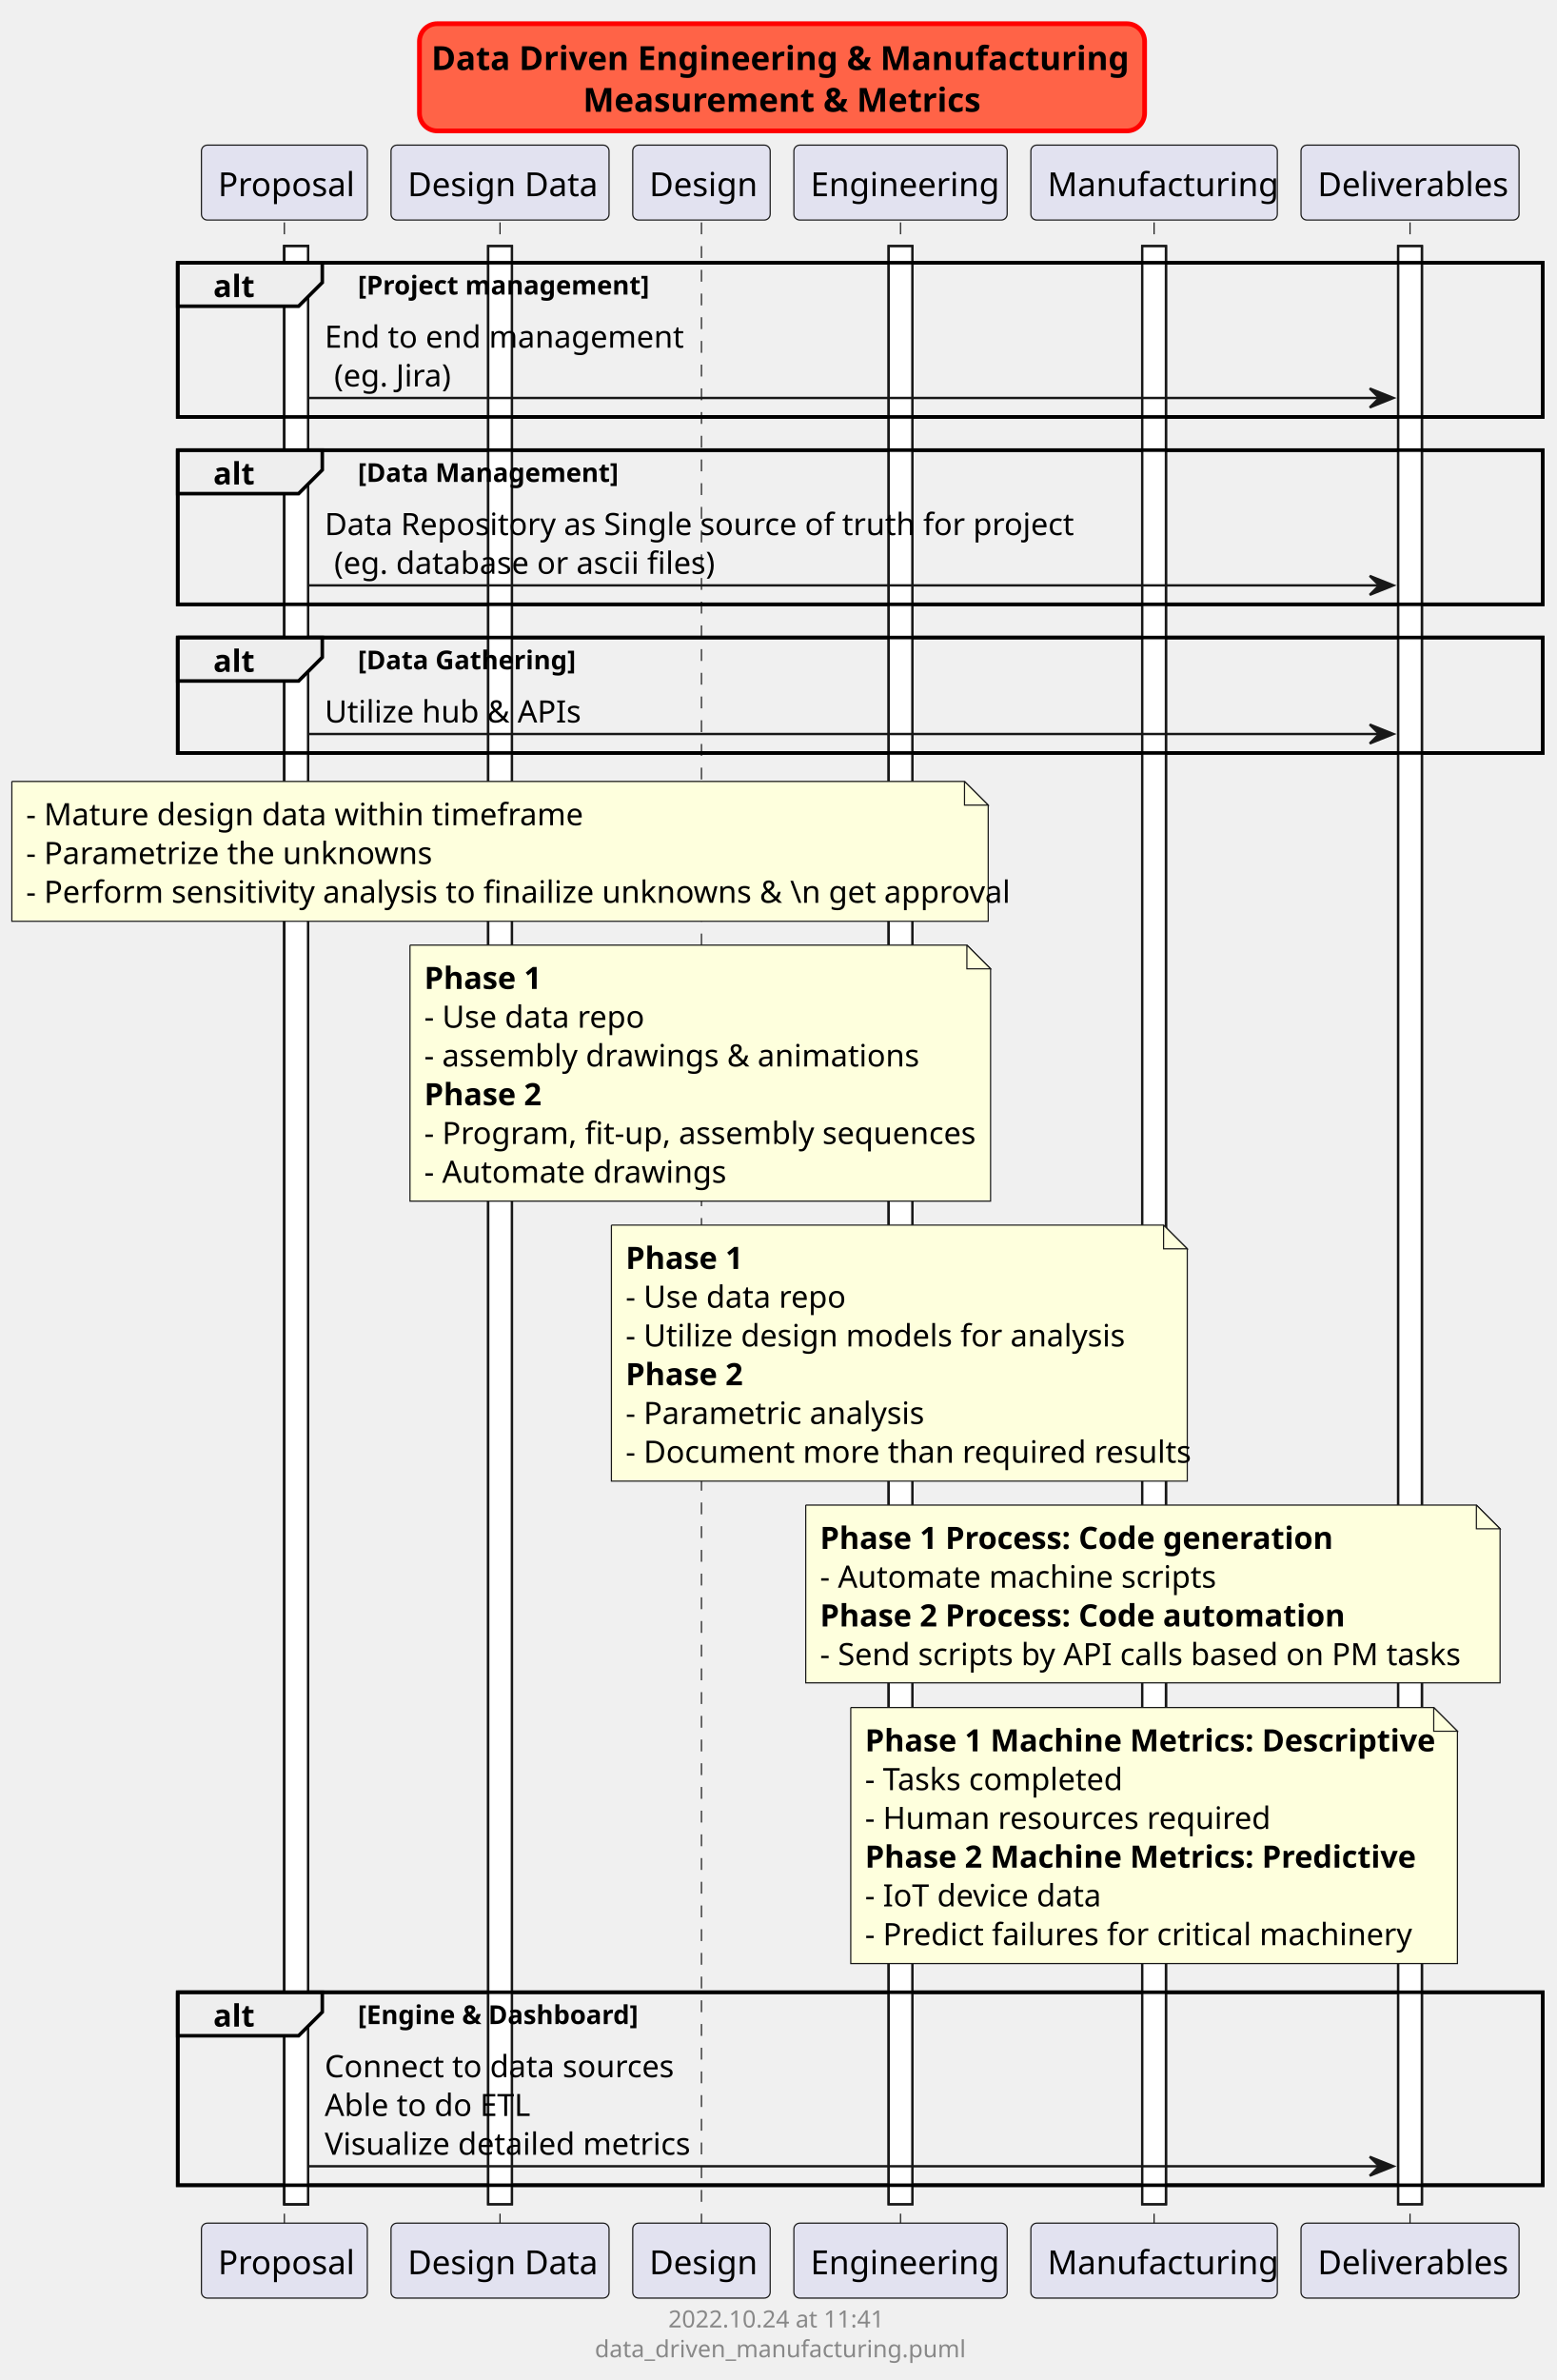
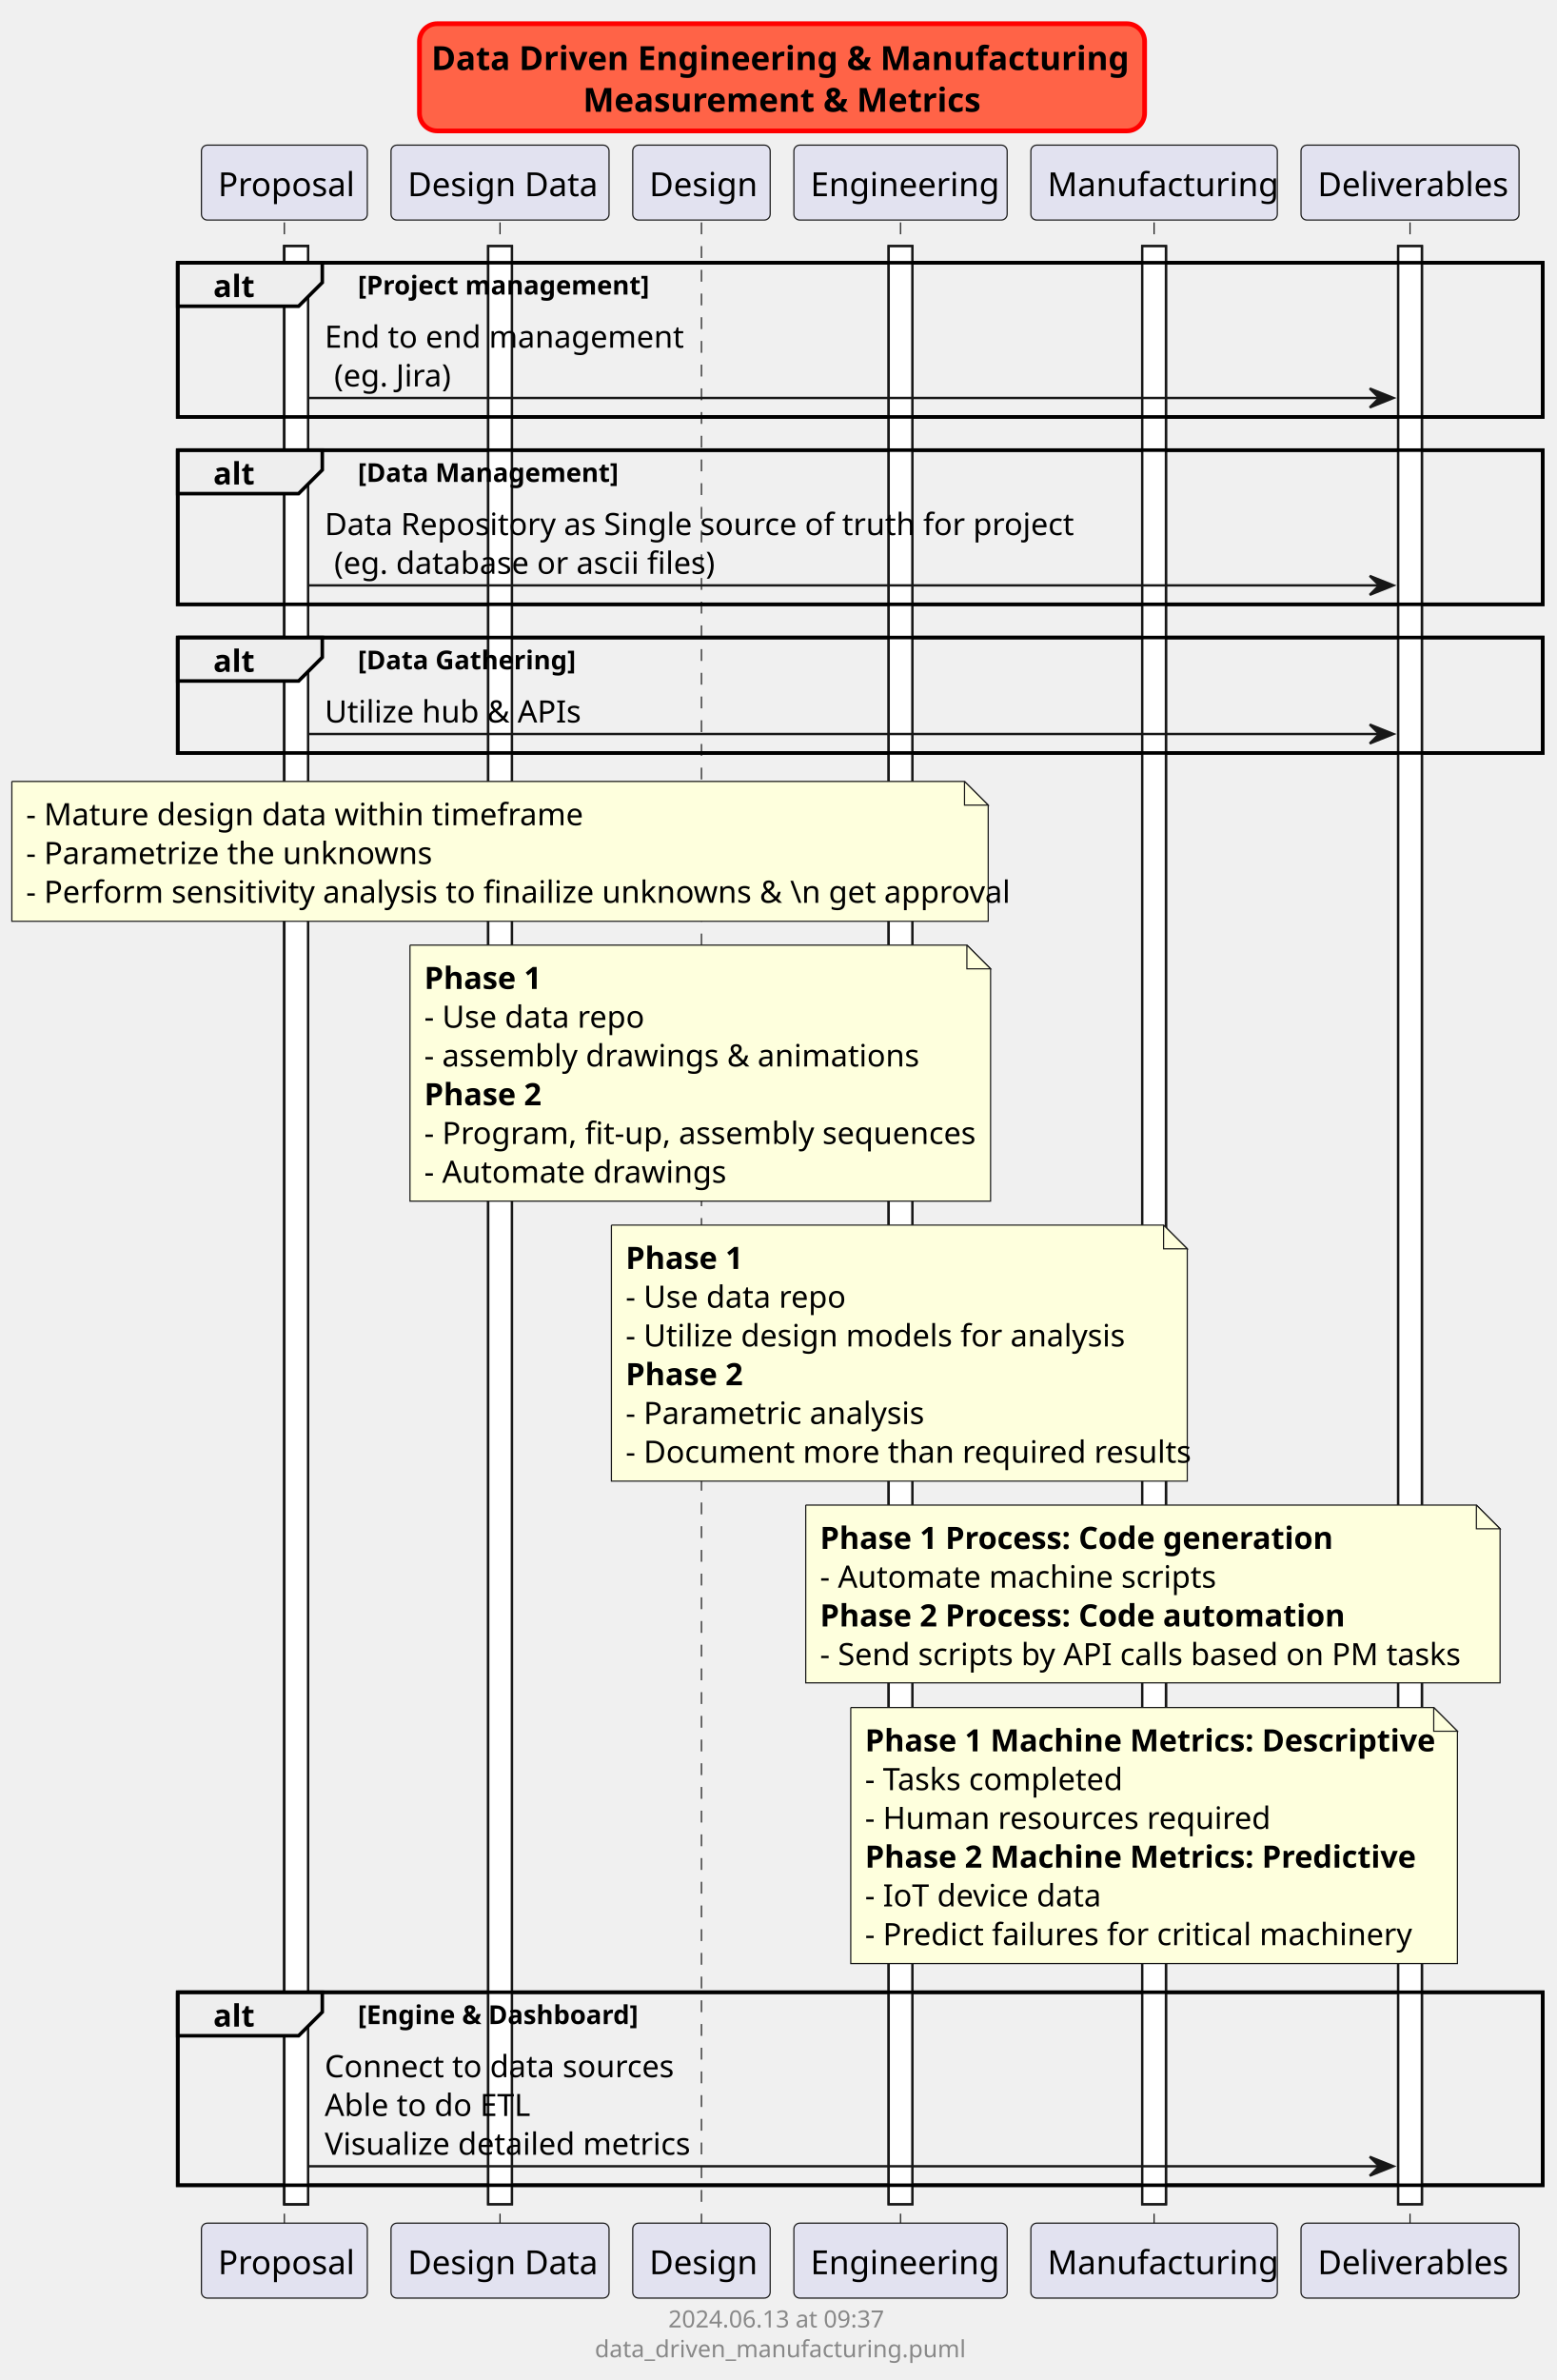
<svg xmlns="http://www.w3.org/2000/svg" contentStyleType="text/css" height="1004px" preserveAspectRatio="none" style="width:657px;height:1004px;background:#FFFFFF;" version="1.1" viewBox="0 0 657 1004" width="657px" zoomAndPan="magnify">
  <defs />
  <g>
    <rect fill="#FF6347" height="45.219" id="_title" rx="7.5" ry="7.5" style="stroke:#FF0000;stroke-width:2.0;" width="306" x="177" y="10" />
    <text fill="#000000" font-family="sans-serif" font-size="14" font-weight="bold" lengthAdjust="spacing" textLength="292" x="182" y="29.533">Data Driven Engineering &amp; Manufacturing</text>
    <text fill="#000000" font-family="sans-serif" font-size="14" font-weight="bold" lengthAdjust="spacing" textLength="168" x="246" y="47.143">Measurement &amp; Metrics</text>
    <rect fill="#FFFFFF" height="826.008" style="stroke:#181818;stroke-width:1.0;" width="10" x="120" y="103.828" />
    <rect fill="#FFFFFF" height="826.008" style="stroke:#181818;stroke-width:1.0;" width="10" x="120" y="103.828" />
    <rect fill="#FFFFFF" height="826.008" style="stroke:#181818;stroke-width:1.0;" width="10" x="206" y="103.828" />
    <rect fill="#FFFFFF" height="826.008" style="stroke:#181818;stroke-width:1.0;" width="10" x="375" y="103.828" />
    <rect fill="#FFFFFF" height="826.008" style="stroke:#181818;stroke-width:1.0;" width="10" x="482" y="103.828" />
    <rect fill="#FFFFFF" height="826.008" style="stroke:#181818;stroke-width:1.0;" width="10" x="590" y="103.828" />
    <rect fill="none" height="65.055" style="stroke:#000000;stroke-width:1.5;" width="576" x="75" y="110.828" />
    <rect fill="none" height="65.055" style="stroke:#000000;stroke-width:1.5;" width="576" x="75" y="189.883" />
    <rect fill="none" height="48.703" style="stroke:#000000;stroke-width:1.5;" width="576" x="75" y="268.938" />
    <rect fill="none" height="81.406" style="stroke:#000000;stroke-width:1.5;" width="576" x="75" y="840.43" />
    <line style="stroke:#181818;stroke-width:0.5;stroke-dasharray:5.0,5.0;" x1="120" x2="120" y1="93.828" y2="938.836" />
    <line style="stroke:#181818;stroke-width:0.5;stroke-dasharray:5.0,5.0;" x1="211" x2="211" y1="93.828" y2="938.836" />
    <line style="stroke:#181818;stroke-width:0.5;stroke-dasharray:5.0,5.0;" x1="296" x2="296" y1="93.828" y2="938.836" />
    <line style="stroke:#181818;stroke-width:0.5;stroke-dasharray:5.0,5.0;" x1="380" x2="380" y1="93.828" y2="938.836" />
    <line style="stroke:#181818;stroke-width:0.5;stroke-dasharray:5.0,5.0;" x1="487" x2="487" y1="93.828" y2="938.836" />
    <line style="stroke:#181818;stroke-width:0.5;stroke-dasharray:5.0,5.0;" x1="595" x2="595" y1="93.828" y2="938.836" />
    <rect fill="#E2E2F0" height="31.609" rx="2.5" ry="2.5" style="stroke:#181818;stroke-width:0.5;" width="70" x="85" y="61.219" />
    <text fill="#000000" font-family="sans-serif" font-size="14" lengthAdjust="spacing" textLength="56" x="92" y="82.752">Proposal</text>
    <rect fill="#E2E2F0" height="31.609" rx="2.5" ry="2.5" style="stroke:#181818;stroke-width:0.5;" width="70" x="85" y="937.836" />
    <text fill="#000000" font-family="sans-serif" font-size="14" lengthAdjust="spacing" textLength="56" x="92" y="959.369">Proposal</text>
    <rect fill="#E2E2F0" height="31.609" rx="2.5" ry="2.5" style="stroke:#181818;stroke-width:0.5;" width="92" x="165" y="61.219" />
    <text fill="#000000" font-family="sans-serif" font-size="14" lengthAdjust="spacing" textLength="78" x="172" y="82.752">Design Data</text>
    <rect fill="#E2E2F0" height="31.609" rx="2.5" ry="2.5" style="stroke:#181818;stroke-width:0.5;" width="92" x="165" y="937.836" />
    <text fill="#000000" font-family="sans-serif" font-size="14" lengthAdjust="spacing" textLength="78" x="172" y="959.369">Design Data</text>
    <rect fill="#E2E2F0" height="31.609" rx="2.5" ry="2.5" style="stroke:#181818;stroke-width:0.5;" width="58" x="267" y="61.219" />
    <text fill="#000000" font-family="sans-serif" font-size="14" lengthAdjust="spacing" textLength="44" x="274" y="82.752">Design</text>
    <rect fill="#E2E2F0" height="31.609" rx="2.5" ry="2.5" style="stroke:#181818;stroke-width:0.5;" width="58" x="267" y="937.836" />
    <text fill="#000000" font-family="sans-serif" font-size="14" lengthAdjust="spacing" textLength="44" x="274" y="959.369">Design</text>
    <rect fill="#E2E2F0" height="31.609" rx="2.5" ry="2.5" style="stroke:#181818;stroke-width:0.5;" width="90" x="335" y="61.219" />
    <text fill="#000000" font-family="sans-serif" font-size="14" lengthAdjust="spacing" textLength="76" x="342" y="82.752">Engineering</text>
    <rect fill="#E2E2F0" height="31.609" rx="2.5" ry="2.5" style="stroke:#181818;stroke-width:0.5;" width="90" x="335" y="937.836" />
    <text fill="#000000" font-family="sans-serif" font-size="14" lengthAdjust="spacing" textLength="76" x="342" y="959.369">Engineering</text>
    <rect fill="#E2E2F0" height="31.609" rx="2.5" ry="2.5" style="stroke:#181818;stroke-width:0.5;" width="104" x="435" y="61.219" />
    <text fill="#000000" font-family="sans-serif" font-size="14" lengthAdjust="spacing" textLength="90" x="442" y="82.752">Manufacturing</text>
    <rect fill="#E2E2F0" height="31.609" rx="2.5" ry="2.5" style="stroke:#181818;stroke-width:0.5;" width="104" x="435" y="937.836" />
    <text fill="#000000" font-family="sans-serif" font-size="14" lengthAdjust="spacing" textLength="90" x="442" y="959.369">Manufacturing</text>
    <rect fill="#E2E2F0" height="31.609" rx="2.5" ry="2.5" style="stroke:#181818;stroke-width:0.5;" width="92" x="549" y="61.219" />
    <text fill="#000000" font-family="sans-serif" font-size="14" lengthAdjust="spacing" textLength="78" x="556" y="82.752">Deliverables</text>
    <rect fill="#E2E2F0" height="31.609" rx="2.5" ry="2.5" style="stroke:#181818;stroke-width:0.5;" width="92" x="549" y="937.836" />
    <text fill="#000000" font-family="sans-serif" font-size="14" lengthAdjust="spacing" textLength="78" x="556" y="959.369">Deliverables</text>
    <rect fill="#FFFFFF" height="826.008" style="stroke:#181818;stroke-width:1.0;" width="10" x="120" y="103.828" />
    <rect fill="#FFFFFF" height="826.008" style="stroke:#181818;stroke-width:1.0;" width="10" x="120" y="103.828" />
    <rect fill="#FFFFFF" height="826.008" style="stroke:#181818;stroke-width:1.0;" width="10" x="206" y="103.828" />
    <rect fill="#FFFFFF" height="826.008" style="stroke:#181818;stroke-width:1.0;" width="10" x="375" y="103.828" />
    <rect fill="#FFFFFF" height="826.008" style="stroke:#181818;stroke-width:1.0;" width="10" x="482" y="103.828" />
    <rect fill="#FFFFFF" height="826.008" style="stroke:#181818;stroke-width:1.0;" width="10" x="590" y="103.828" />
    <path d="M75,110.828 L136,110.828 L136,119.18 L126,129.18 L75,129.18 L75,110.828 " fill="#EEEEEE" style="stroke:#000000;stroke-width:1.5;" />
    <rect fill="none" height="65.055" style="stroke:#000000;stroke-width:1.5;" width="576" x="75" y="110.828" />
    <text fill="#000000" font-family="sans-serif" font-size="13" font-weight="bold" lengthAdjust="spacing" textLength="16" x="90" y="125.323">alt</text>
    <text fill="#000000" font-family="sans-serif" font-size="11" font-weight="bold" lengthAdjust="spacing" textLength="123" x="151" y="124.247">[Project management]</text>
    <polygon fill="#181818" points="578,163.883,588,167.883,578,171.883,582,167.883" style="stroke:#181818;stroke-width:1.0;" />
    <line style="stroke:#181818;stroke-width:1.0;" x1="130" x2="584" y1="167.883" y2="167.883" />
    <text fill="#000000" font-family="sans-serif" font-size="13" lengthAdjust="spacing" textLength="142" x="137" y="146.675">End to end management</text>
    <text fill="#000000" font-family="sans-serif" font-size="13" lengthAdjust="spacing" textLength="50" x="141" y="163.026">(eg. Jira)</text>
    <path d="M75,189.883 L136,189.883 L136,198.234 L126,208.234 L75,208.234 L75,189.883 " fill="#EEEEEE" style="stroke:#000000;stroke-width:1.5;" />
    <rect fill="none" height="65.055" style="stroke:#000000;stroke-width:1.5;" width="576" x="75" y="189.883" />
    <text fill="#000000" font-family="sans-serif" font-size="13" font-weight="bold" lengthAdjust="spacing" textLength="16" x="90" y="204.378">alt</text>
    <text fill="#000000" font-family="sans-serif" font-size="11" font-weight="bold" lengthAdjust="spacing" textLength="106" x="151" y="203.302">[Data Management]</text>
    <polygon fill="#181818" points="578,242.938,588,246.938,578,250.938,582,246.938" style="stroke:#181818;stroke-width:1.0;" />
    <line style="stroke:#181818;stroke-width:1.0;" x1="130" x2="584" y1="246.938" y2="246.938" />
    <text fill="#000000" font-family="sans-serif" font-size="13" lengthAdjust="spacing" textLength="299" x="137" y="225.73">Data Repository as Single source of truth for project</text>
    <text fill="#000000" font-family="sans-serif" font-size="13" lengthAdjust="spacing" textLength="156" x="141" y="242.081">(eg. database or ascii files)</text>
    <path d="M75,268.938 L136,268.938 L136,277.289 L126,287.289 L75,287.289 L75,268.938 " fill="#EEEEEE" style="stroke:#000000;stroke-width:1.5;" />
    <rect fill="none" height="48.703" style="stroke:#000000;stroke-width:1.5;" width="576" x="75" y="268.938" />
    <text fill="#000000" font-family="sans-serif" font-size="13" font-weight="bold" lengthAdjust="spacing" textLength="16" x="90" y="283.433">alt</text>
    <text fill="#000000" font-family="sans-serif" font-size="11" font-weight="bold" lengthAdjust="spacing" textLength="88" x="151" y="282.356">[Data Gathering]</text>
    <polygon fill="#181818" points="578,305.641,588,309.641,578,313.641,582,309.641" style="stroke:#181818;stroke-width:1.0;" />
    <line style="stroke:#181818;stroke-width:1.0;" x1="130" x2="584" y1="309.641" y2="309.641" />
    <text fill="#000000" font-family="sans-serif" font-size="13" lengthAdjust="spacing" textLength="106" x="137" y="304.784">Utilize hub &amp; APIs</text>
    <path d="M5,329.641 L5,388.641 L417,388.641 L417,339.641 L407,329.641 L5,329.641 " fill="#FEFFDD" style="stroke:#181818;stroke-width:0.5;" />
    <path d="M407,329.641 L407,339.641 L417,339.641 L407,329.641 " fill="#FEFFDD" style="stroke:#181818;stroke-width:0.5;" />
    <text fill="#000000" font-family="sans-serif" font-size="13" lengthAdjust="spacing" textLength="217" x="11" y="348.136">- Mature design data within timeframe</text>
    <text fill="#000000" font-family="sans-serif" font-size="13" lengthAdjust="spacing" textLength="162" x="11" y="364.487">- Parametrize the unknowns</text>
    <text fill="#000000" font-family="sans-serif" font-size="13" lengthAdjust="spacing" textLength="391" x="11" y="380.839">- Perform sensitivity analysis to finailize unknowns &amp; \n get approval</text>
    <path d="M173,398.695 L173,506.695 L418,506.695 L418,408.695 L408,398.695 L173,398.695 " fill="#FEFFDD" style="stroke:#181818;stroke-width:0.5;" />
    <path d="M408,398.695 L408,408.695 L418,408.695 L408,398.695 " fill="#FEFFDD" style="stroke:#181818;stroke-width:0.5;" />
    <text fill="#000000" font-family="sans-serif" font-size="13" font-weight="bold" lengthAdjust="spacing" textLength="50" x="179" y="417.19">Phase 1</text>
    <text fill="#000000" font-family="sans-serif" font-size="13" lengthAdjust="spacing" textLength="89" x="179" y="433.542">- Use data repo</text>
    <text fill="#000000" font-family="sans-serif" font-size="13" lengthAdjust="spacing" textLength="199" x="179" y="449.894">- assembly drawings &amp; animations</text>
    <text fill="#000000" font-family="sans-serif" font-size="13" font-weight="bold" lengthAdjust="spacing" textLength="50" x="179" y="466.245">Phase 2</text>
    <text fill="#000000" font-family="sans-serif" font-size="13" lengthAdjust="spacing" textLength="224" x="179" y="482.597">- Program, fit-up, assembly sequences</text>
    <text fill="#000000" font-family="sans-serif" font-size="13" lengthAdjust="spacing" textLength="119" x="179" y="498.948">- Automate drawings</text>
    <path d="M258,516.805 L258,624.805 L501,624.805 L501,526.805 L491,516.805 L258,516.805 " fill="#FEFFDD" style="stroke:#181818;stroke-width:0.5;" />
    <path d="M491,516.805 L491,526.805 L501,526.805 L491,516.805 " fill="#FEFFDD" style="stroke:#181818;stroke-width:0.5;" />
    <text fill="#000000" font-family="sans-serif" font-size="13" font-weight="bold" lengthAdjust="spacing" textLength="50" x="264" y="535.3">Phase 1</text>
    <text fill="#000000" font-family="sans-serif" font-size="13" lengthAdjust="spacing" textLength="89" x="264" y="551.651">- Use data repo</text>
    <text fill="#000000" font-family="sans-serif" font-size="13" lengthAdjust="spacing" textLength="202" x="264" y="568.003">- Utilize design models for analysis</text>
    <text fill="#000000" font-family="sans-serif" font-size="13" font-weight="bold" lengthAdjust="spacing" textLength="50" x="264" y="584.355">Phase 2</text>
    <text fill="#000000" font-family="sans-serif" font-size="13" lengthAdjust="spacing" textLength="123" x="264" y="600.706">- Parametric analysis</text>
    <text fill="#000000" font-family="sans-serif" font-size="13" lengthAdjust="spacing" textLength="222" x="264" y="617.058">- Document more than required results</text>
    <path d="M340,634.914 L340,709.914 L633,709.914 L633,644.914 L623,634.914 L340,634.914 " fill="#FEFFDD" style="stroke:#181818;stroke-width:0.5;" />
    <path d="M623,634.914 L623,644.914 L633,644.914 L623,634.914 " fill="#FEFFDD" style="stroke:#181818;stroke-width:0.5;" />
    <text fill="#000000" font-family="sans-serif" font-size="13" font-weight="bold" lengthAdjust="spacing" textLength="217" x="346" y="653.409">Phase 1 Process: Code generation</text>
    <text fill="#000000" font-family="sans-serif" font-size="13" lengthAdjust="spacing" textLength="160" x="346" y="669.761">- Automate machine scripts</text>
    <text fill="#000000" font-family="sans-serif" font-size="13" font-weight="bold" lengthAdjust="spacing" textLength="220" x="346" y="686.112">Phase 2 Process: Code automation</text>
    <text fill="#000000" font-family="sans-serif" font-size="13" lengthAdjust="spacing" textLength="272" x="346" y="702.464">- Send scripts by API calls based on PM tasks</text>
    <path d="M359,720.32 L359,828.32 L615,828.32 L615,730.32 L605,720.32 L359,720.32 " fill="#FEFFDD" style="stroke:#181818;stroke-width:0.5;" />
    <path d="M605,720.32 L605,730.32 L615,730.32 L605,720.32 " fill="#FEFFDD" style="stroke:#181818;stroke-width:0.5;" />
    <text fill="#000000" font-family="sans-serif" font-size="13" font-weight="bold" lengthAdjust="spacing" textLength="235" x="365" y="738.815">Phase 1 Machine Metrics: Descriptive</text>
    <text fill="#000000" font-family="sans-serif" font-size="13" lengthAdjust="spacing" textLength="107" x="365" y="755.167">- Tasks completed</text>
    <text fill="#000000" font-family="sans-serif" font-size="13" lengthAdjust="spacing" textLength="160" x="365" y="771.519">- Human resources required</text>
    <text fill="#000000" font-family="sans-serif" font-size="13" font-weight="bold" lengthAdjust="spacing" textLength="229" x="365" y="787.87">Phase 2 Machine Metrics: Predictive</text>
    <text fill="#000000" font-family="sans-serif" font-size="13" lengthAdjust="spacing" textLength="94" x="365" y="804.222">- IoT device data</text>
    <text fill="#000000" font-family="sans-serif" font-size="13" lengthAdjust="spacing" textLength="218" x="365" y="820.573">- Predict failures for critical machinery</text>
    <path d="M75,840.43 L136,840.43 L136,848.781 L126,858.781 L75,858.781 L75,840.43 " fill="#EEEEEE" style="stroke:#000000;stroke-width:1.5;" />
    <rect fill="none" height="81.406" style="stroke:#000000;stroke-width:1.5;" width="576" x="75" y="840.43" />
    <text fill="#000000" font-family="sans-serif" font-size="13" font-weight="bold" lengthAdjust="spacing" textLength="16" x="90" y="854.925">alt</text>
    <text fill="#000000" font-family="sans-serif" font-size="11" font-weight="bold" lengthAdjust="spacing" textLength="118" x="151" y="853.849">[Engine &amp; Dashboard]</text>
    <polygon fill="#181818" points="578,909.836,588,913.836,578,917.836,582,913.836" style="stroke:#181818;stroke-width:1.0;" />
    <line style="stroke:#181818;stroke-width:1.0;" x1="130" x2="584" y1="913.836" y2="913.836" />
    <text fill="#000000" font-family="sans-serif" font-size="13" lengthAdjust="spacing" textLength="142" x="137" y="876.276">Connect to data sources</text>
    <text fill="#000000" font-family="sans-serif" font-size="13" lengthAdjust="spacing" textLength="86" x="137" y="892.628">Able to do ETL</text>
    <text fill="#000000" font-family="sans-serif" font-size="13" lengthAdjust="spacing" textLength="149" x="137" y="908.98">Visualize detailed metrics</text>
-     <rect fill="none" height="25.156" id="_title" style="stroke:none;stroke-width:1.0;" width="158" x="251" y="971.445" />
-     <text fill="#888888" font-family="sans-serif" font-size="10" lengthAdjust="spacing" textLength="96" x="282" y="981.826">2022.10.24 at 11:41</text>
+     <text fill="#888888" font-family="sans-serif" font-size="10" lengthAdjust="spacing" textLength="96" x="282" y="981.826">2024.06.13 at 09:37</text>
    <text fill="#888888" font-family="sans-serif" font-size="10" lengthAdjust="spacing" textLength="158" x="251" y="994.404">data_driven_manufacturing.puml</text>
  </g>
</svg>
